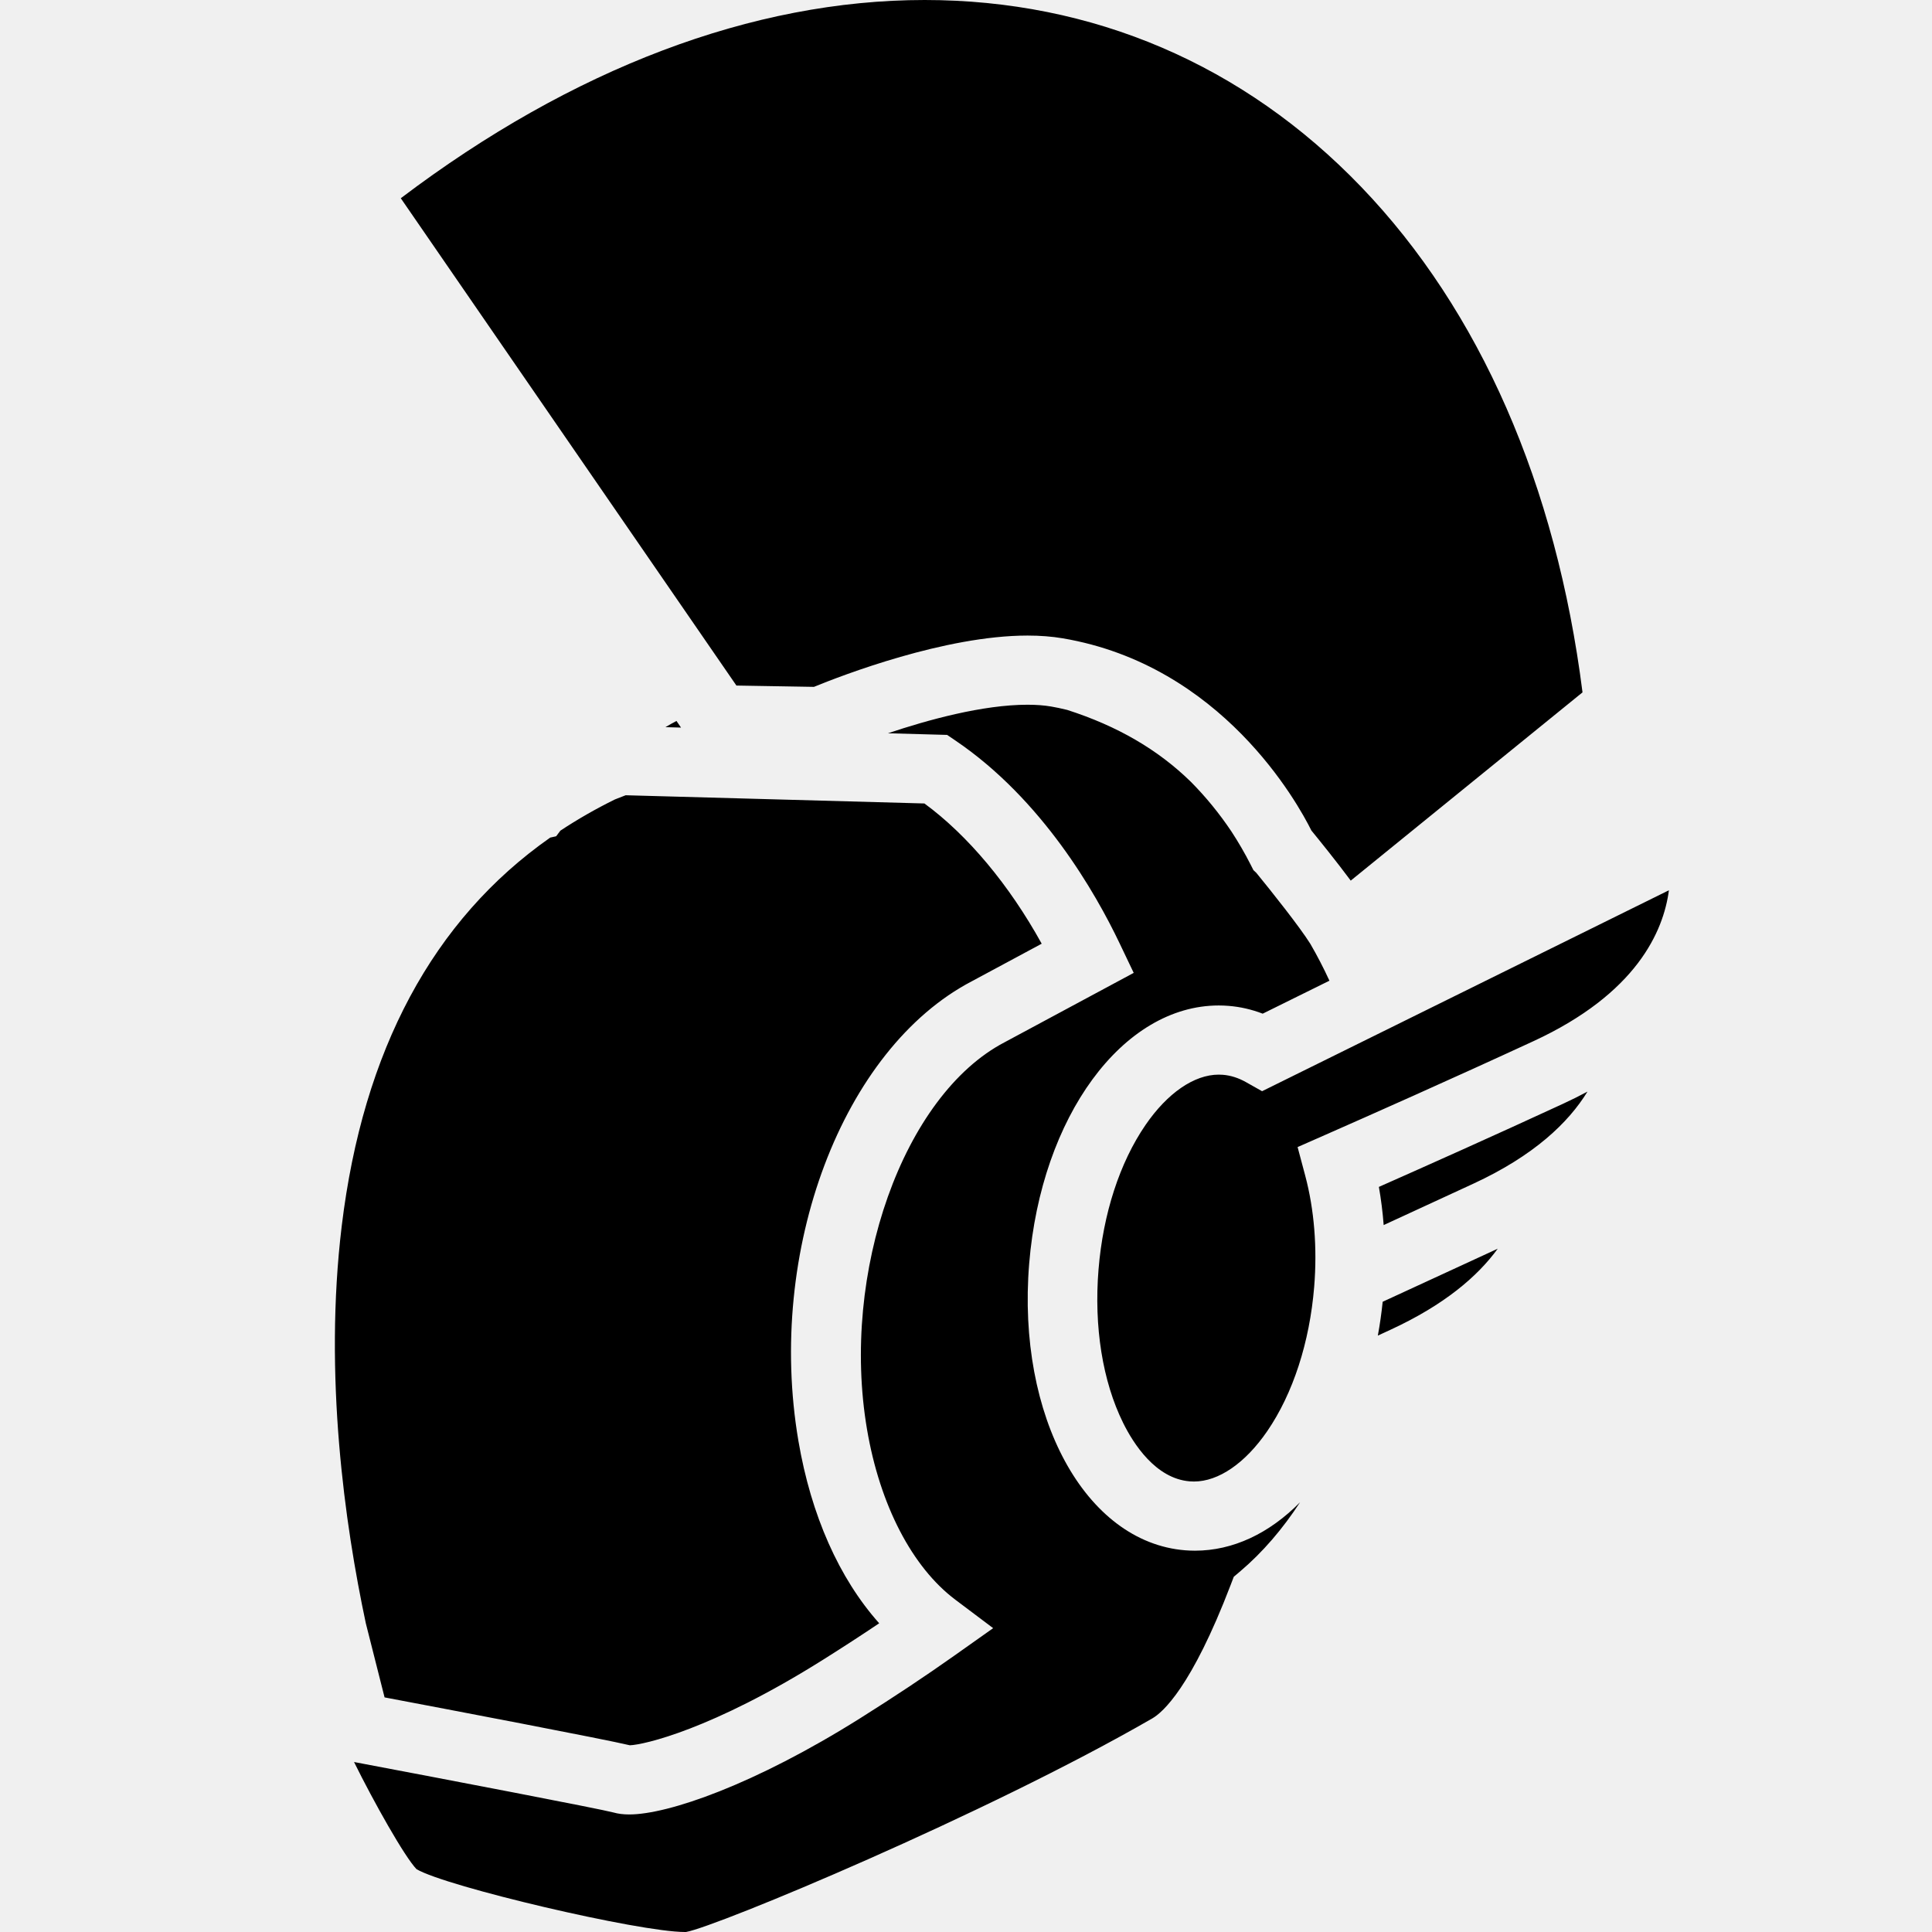
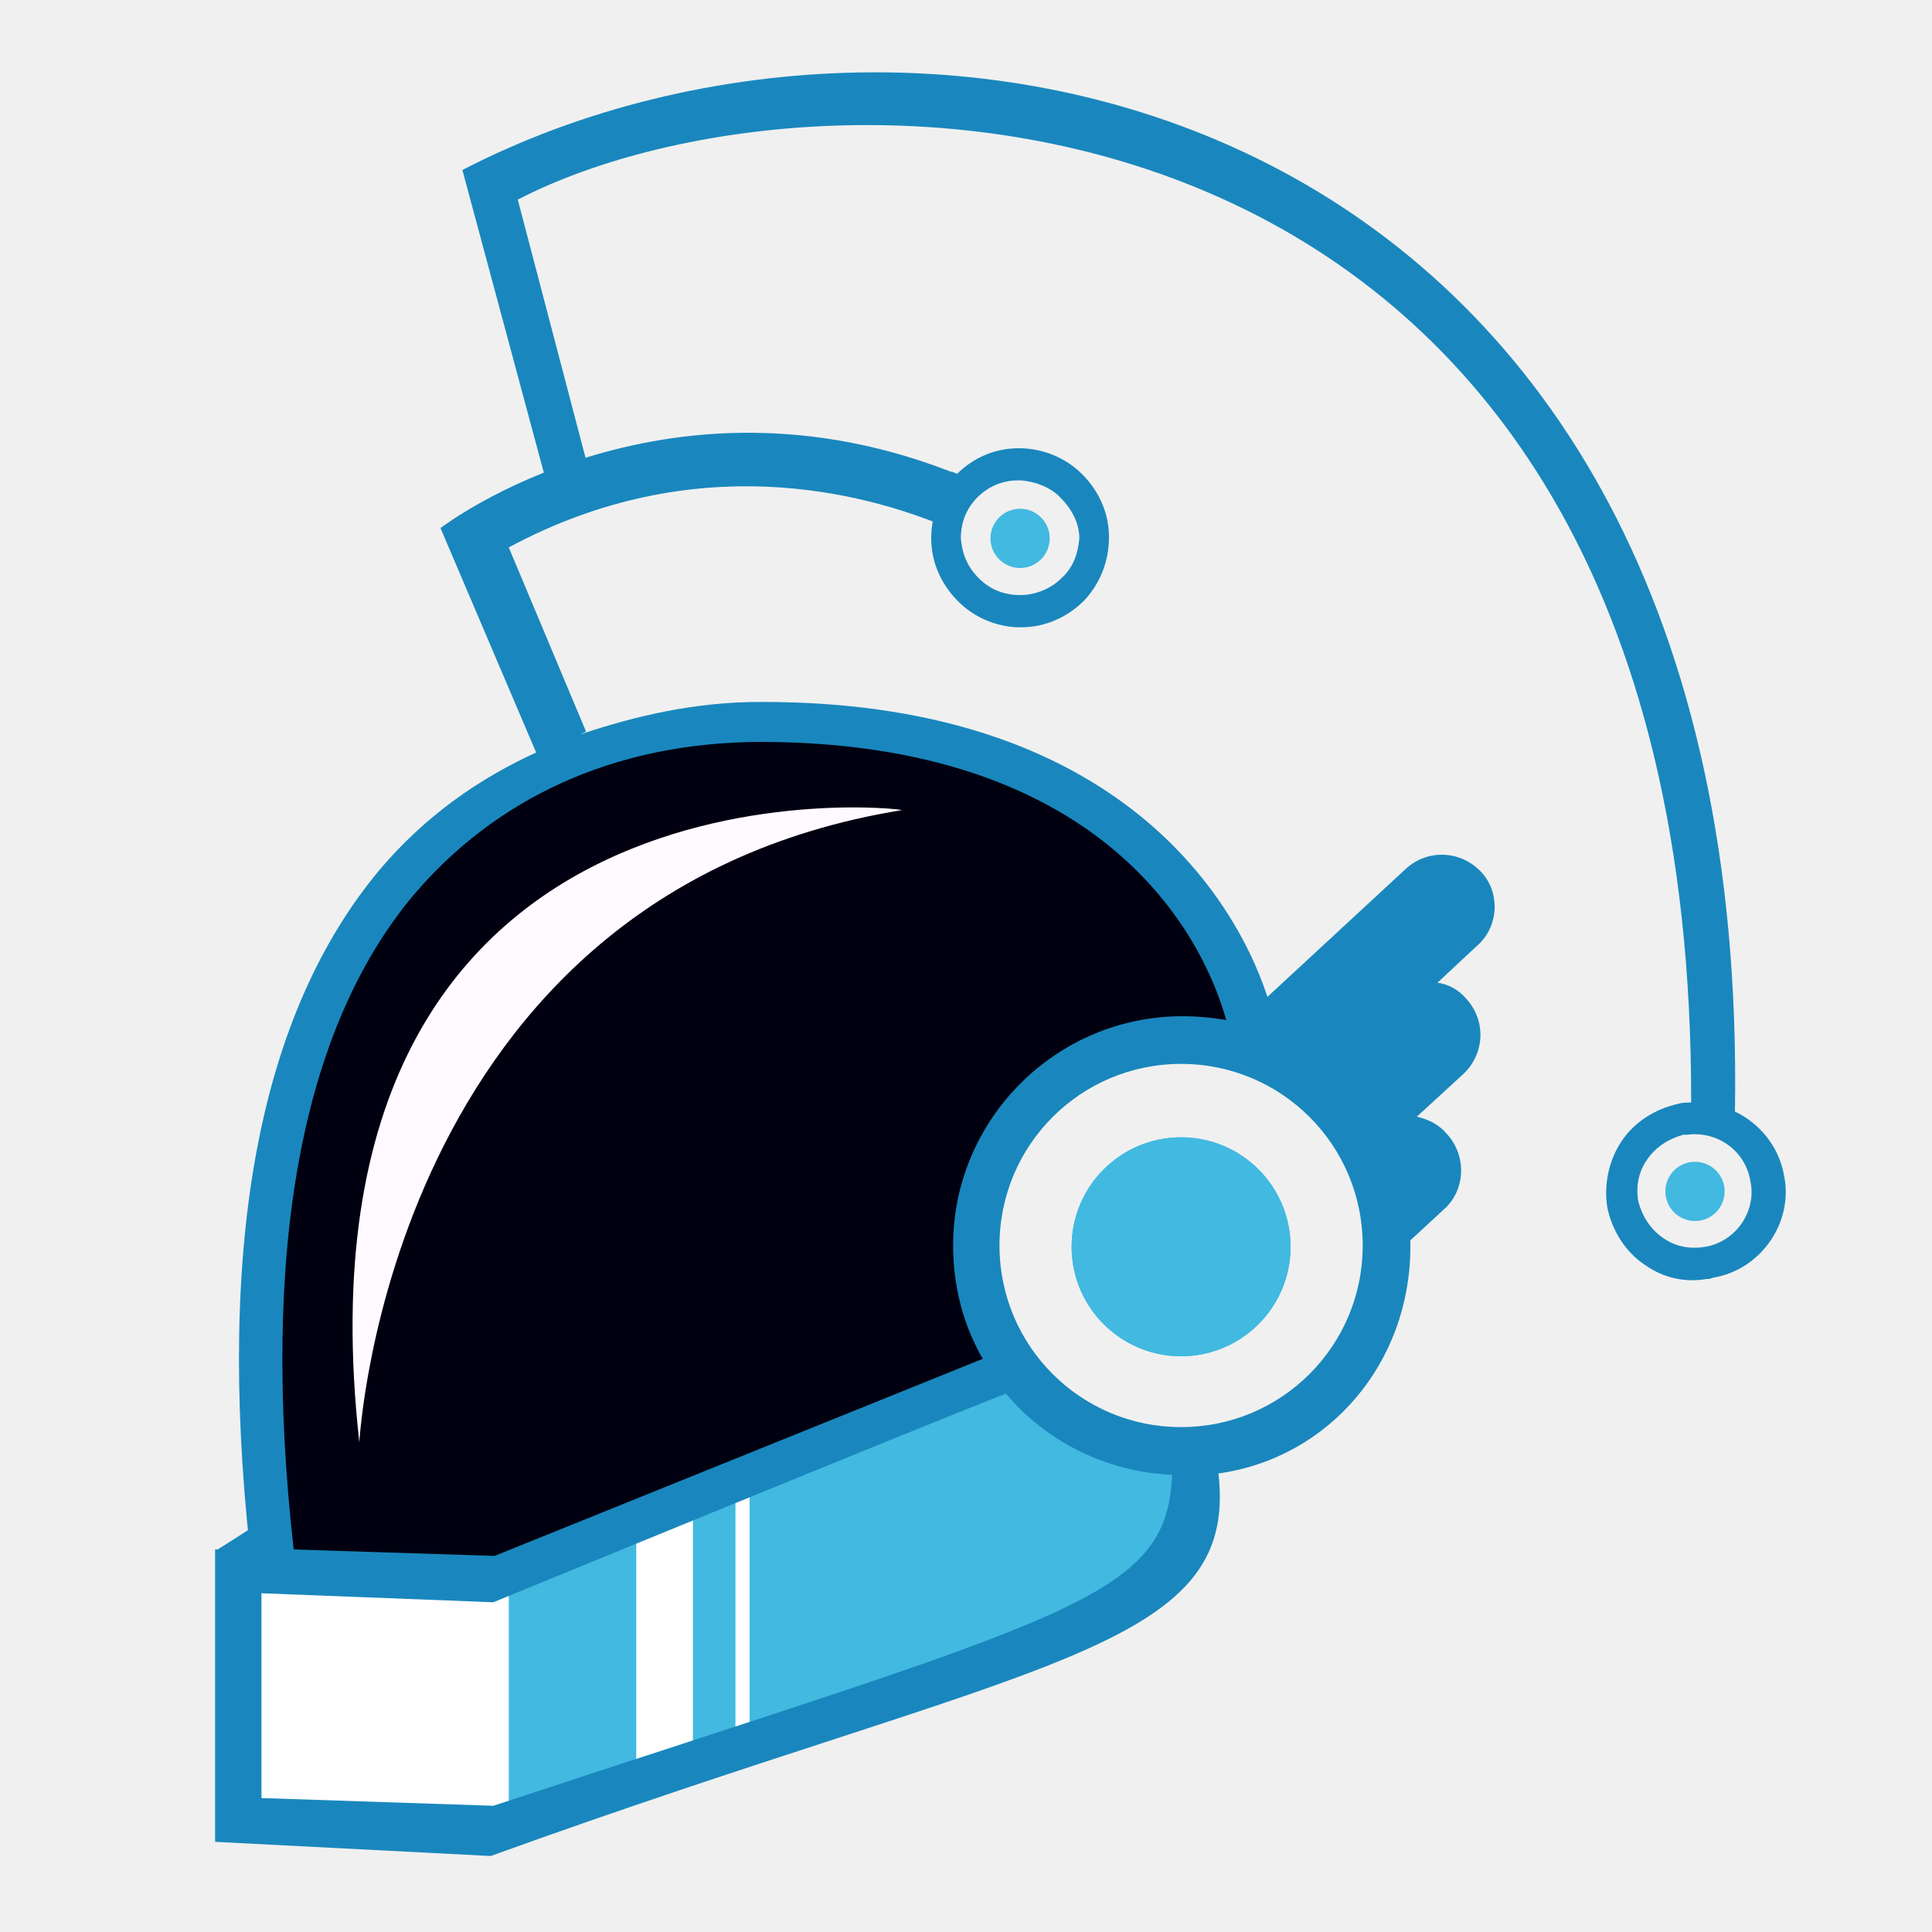
- <svg xmlns="http://www.w3.org/2000/svg" width="150px" height="150px" viewBox="0 0 150 150" version="1.1">
-   <defs />
-   <g id="app-icons" stroke="none" stroke-width="1" fill="none" fill-rule="evenodd">
-     <g id="safari-pinned-tab" fill="#000000">
-       <path d="M92.699,115.025 C92.59,115.025 92.481,115.021 92.372,115.012 C89.716,114.797 87.989,112.073 87.197,110.467 C85.603,107.24 84.926,103.009 85.29,98.554 C85.642,94.238 86.936,90.258 88.934,87.347 C90.64,84.86 92.714,83.434 94.624,83.434 C94.732,83.434 94.842,83.439 94.951,83.447 C95.553,83.496 96.154,83.688 96.738,84.017 L97.987,84.721 L129.574,69.12 C129.153,72.318 127.054,77.139 119.068,80.831 C112.712,83.769 106.181,86.665 102.853,88.13 L100.745,89.058 L101.336,91.273 C102.038,93.904 102.279,96.889 102.033,99.905 C101.68,104.221 100.386,108.201 98.389,111.113 C96.683,113.599 94.609,115.025 92.699,115.025 L92.699,115.025 Z M104.871,68.371 C103.725,66.831 102.412,65.21 101.816,64.482 C100.763,62.364 94.872,51.652 82.502,49.557 C81.668,49.416 80.75,49.345 79.776,49.345 C73.378,49.345 65.372,52.436 63.194,53.328 L57.175,53.226 L31.117,15.391 C44.43,5.313 58.447,0 71.788,0 C84.842,0 96.563,5.018 105.684,14.512 C114.898,24.102 120.823,37.648 122.866,53.755 L104.871,68.371 Z M48.903,135.503 C46.888,135.02 34.92,132.743 29.858,131.785 L28.402,126.03 C26.77,118.359 25.126,106.796 26.533,95.176 C28.184,81.54 33.628,71.402 42.719,65.03 L43.18,64.928 L43.506,64.493 C44.839,63.611 46.26,62.797 47.739,62.069 C48.002,61.962 48.279,61.855 48.576,61.743 L71.772,62.381 C75.142,64.852 78.362,68.712 80.877,73.269 L75.458,76.182 C65.408,81.431 59.478,97.113 61.988,111.87 C62.972,117.657 65.158,122.556 68.26,126.031 C66.884,126.957 65.442,127.893 63.906,128.859 C55.267,134.29 49.969,135.468 48.903,135.503 Z M107.428,95.114 C107.351,94.105 107.226,93.114 107.056,92.151 C110.661,90.555 116.065,88.142 121.347,85.7 C122.004,85.397 122.639,85.08 123.252,84.752 C121.772,87.164 119.1,89.724 114.389,91.902 C111.835,93.082 109.49,94.165 107.428,95.114 Z M106.975,103.696 C107.134,102.835 107.259,101.958 107.351,101.068 C109.814,99.934 112.855,98.533 116.284,96.949 C114.708,99.114 112.126,101.315 107.987,103.228 C107.644,103.387 107.307,103.542 106.975,103.696 Z M51.664,56.456 C51.945,56.289 52.231,56.129 52.521,55.975 L52.875,56.489 L51.664,56.456 Z M53.175,150 C49.623,150 34.648,146.485 32.341,145.123 C31.414,144.166 29.02,139.907 27.487,136.802 C34.858,138.195 46.57,140.437 47.626,140.72 C47.989,140.823 48.394,140.874 48.856,140.874 C51.865,140.874 58.579,138.562 66.794,133.397 C69.456,131.724 71.85,130.132 74.111,128.531 L77.108,126.41 L74.175,124.203 C70.815,121.676 68.315,116.855 67.315,110.975 C65.244,98.79 70.136,85.027 77.999,80.92 L88.021,75.534 L86.923,73.233 C85.054,69.315 80.915,62.062 74.189,57.502 L73.534,57.058 L68.939,56.931 C72.03,55.892 76.301,54.715 79.776,54.715 C80.447,54.715 81.059,54.76 81.595,54.851 C81.974,54.915 82.376,55 82.856,55.117 C86.761,56.371 89.906,58.201 92.468,60.709 C93.625,61.877 94.682,63.172 95.609,64.558 C96.145,65.376 96.653,66.251 97.104,67.139 L97.316,67.557 L97.54,67.768 C98.761,69.26 100.897,71.949 101.729,73.271 C102.26,74.184 102.758,75.144 103.217,76.141 L98.036,78.701 C97.177,78.371 96.292,78.168 95.389,78.096 C95.135,78.075 94.878,78.065 94.624,78.065 C87.166,78.065 80.838,86.686 79.904,98.12 C78.936,109.967 84.254,119.738 92.011,120.364 C92.264,120.384 92.521,120.395 92.775,120.395 C95.727,120.395 98.546,119.057 100.938,116.633 C99.577,118.722 98.023,120.525 96.316,121.975 L95.79,122.421 L95.545,123.062 C92.511,130.99 90.281,132.945 89.463,133.417 C76.56,140.868 55.658,149.571 53.271,149.998 C53.242,150 53.21,150 53.175,150 Z" id="Combined-Shape" />
-     </g>
-   </g>
+ <svg xmlns="http://www.w3.org/2000/svg" version="1.1" id="icon" x="0px" y="0px" viewBox="-345 520.5 150 150" style="enable-background:new -345 520.5 150 150;" xml:space="preserve">
+   <style type="text/css">
+ 	.st0{fill:#010011;}
+ 	.st1{fill:#42B9E0;}
+ 	.st2{fill:#FFFFFF;}
+ 	.st3{fill:#1987BD;}
+ 	.st4{fill:#FFFAFF;}
+ </style>
+   <path id="XMLID_299_" class="st0" d="M-324.2,641.6v-21.8l1.2-15.3l11.4-18.6l11.8-6.6c0,0,10.6-2.1,10.9-2.1  c0.3,0,23.1,2.4,23.1,2.4l10.5,6.2l1.9,3.5l6.8,13.3c0,0-13.8-0.1-13.9,0.2c-0.1,0.3-6.2,5.1-6.3,5.5c-0.1,0.3-2.2,7-2.2,7.3  s1,8.5,1,8.5l2.3,4l-32,10.5c0,0-12.2,4.5-12.5,4.5S-324.2,641.6-324.2,641.6z" />
+   <circle id="XMLID_298_" class="st1" cx="-253.3" cy="617.3" r="8.5" />
+   <circle id="XMLID_297_" class="st1" cx="-253.3" cy="617.3" r="8.5" />
+   <polygon id="XMLID_296_" class="st2" points="-314.3,644.2 -314.3,661.7 -326.7,660.3 -326,642.8 -315,642.1 " />
+   <polygon id="XMLID_295_" class="st1" points="-307.7,643.3 -307.7,661.7 -303.6,660.1 -258,646.1 -253.1,640.1 -252.4,633.8   -259.8,632 -265.8,626.6 " />
+   <polygon id="XMLID_294_" class="st2" points="-295.6,638.8 -295.6,658.3 -291.2,656.5 -291.2,636.6 " />
+   <polygon id="XMLID_293_" class="st2" points="-287.9,636.6 -287.9,656.1 -286.8,654.3 -286.8,634.4 " />
+   <polygon id="XMLID_292_" class="st2" points="-315.4,642.9 -315.4,661.7 -305.5,661.4 -305.5,641.7 " />
+   <path id="XMLID_286_" class="st3" d="M-230,588.2c-1.6-1.7-4.2-1.8-5.9-0.2l-10.7,9.9c-1.8-5.6-9.9-23-39.4-22.9  c-5.1,0-9.7,1.1-13.9,2.5c-0.3-0.8-0.7-1.7-1-2.5c-0.4,0.8-1,1.4-1.5,2.2c-0.2,0.5-0.6,0.7-1,0.9c0.1,0.2,0.2,0.5,0.3,0.7  c-4.9,2.2-9,5.2-12.4,9.2c-9.3,11.1-12.7,28.7-10.1,52.8h-2.7v22.7l21.4,1.1c42.3-15.3,58.1-15.8,56.5-29.7  c8.6-1.2,14.9-8.6,14.9-17.6c0-0.2,0-0.3,0-0.5l2.6-2.4c1.7-1.5,1.8-4.2,0.2-5.9c-0.6-0.7-1.4-1.1-2.3-1.3l3.6-3.3  c1.7-1.6,1.8-4.2,0.2-5.9c-0.6-0.7-1.4-1.1-2.2-1.2l3-2.8C-228.6,592.5-228.5,589.8-230,588.2z M-312.9,590  c6.2-7.3,15.3-11.9,27.1-11.9c28.4,0.1,34.8,17.2,36,21.6c-1.1-0.2-2.3-0.3-3.4-0.3c-9.8,0-17.8,8-17.8,17.8c0,3.2,0.8,6.2,2.3,8.8  l-37.9,15.3l0,0l-15.6-0.5C-324.8,617.6-321.6,600.4-312.9,590z M-266.6,625.2L-266.6,625.2C-266.6,625.1-266.6,625.1-266.6,625.2z   M-306.7,660.7l-18-0.6v-15.9l18,0.7c0,0,33.6-13.8,39.8-16.2c3.1,3.7,7.8,6.1,12.9,6.3C-254.4,644.7-261.8,645.9-306.7,660.7z   M-253.3,631.3c-7.8,0-14.1-6.3-14.1-14.1c0-7.8,6.3-14.1,14.1-14.1c7.8,0,14.1,6.3,14.1,14.1C-239.2,625-245.5,631.3-253.3,631.3z" />
+   <path id="XMLID_283_" class="st3" d="M-206.5,611.7L-206.5,611.7c-0.4-2.2-1.9-4-3.8-4.9c1.3-78.4-62.3-92-98.8-73.1l6.7,24.9  c0.7-0.2,1.5-0.2,2.3-0.3c0.4-0.1,0.7-0.1,1.1-0.2l-5.8-22.1c24.1-12.5,91.3-11.1,91.1,70.1c-0.3,0-0.7,0-1,0.1  c-1.8,0.4-3.4,1.4-4.4,2.9c-1,1.5-1.4,3.4-1.1,5.2c0.4,1.8,1.4,3.4,2.9,4.4c1.4,1,3.1,1.4,4.8,1.1c0.1,0,0.3,0,0.5-0.1  C-208.3,619.1-205.7,615.4-206.5,611.7z M-212.6,617.3c-1.2,0.2-2.3,0-3.3-0.7c-1-0.7-1.6-1.7-1.9-2.8c-0.2-1.2,0-2.3,0.7-3.3  c0.7-1,1.7-1.6,2.8-1.9c0.1,0,0.2,0,0.3,0c2.3-0.3,4.5,1.2,4.9,3.6C-208.6,614.5-210.2,616.9-212.6,617.3z" />
+   <path id="XMLID_282_" class="st4" d="M-317.1,632.5c0,0,2.2-42.6,42.1-49.1C-274.3,583.3-323.2,577.6-317.1,632.5z" />
+   <path id="XMLID_281_" class="st3" d="M-271.8,561.3c0.2-1.4,1.2-2.7,2.5-3.4c-23.5-10.3-41.5,3.6-41.5,3.6l7.5,17.6l3.8-1.8l-6-14.3  C-291,555.2-277.9,558.8-271.8,561.3z" />
+   <circle id="XMLID_280_" class="st1" cx="-265.8" cy="562.3" r="2.3" />
+   <circle id="XMLID_279_" class="st1" cx="-213.4" cy="613" r="2.3" />
+   <path id="XMLID_276_" class="st3" d="M-258.9,562.2c0-1.9-0.8-3.6-2.1-4.9c-1.3-1.3-3.1-2-4.9-2c-1.8,0-3.5,0.7-4.8,2  c-0.1-0.1-0.3-0.1-0.4-0.2c-0.6,1-1.1,2-1.6,3c0.1,0,0.2,0.1,0.3,0.1c-0.2,0.7-0.3,1.4-0.3,2.1c0,1.9,0.8,3.6,2.1,4.9  c1.2,1.2,2.8,1.9,4.5,2c0.1,0,0.3,0,0.4,0c1.9,0,3.6-0.8,4.9-2.1C-259.6,565.8-258.9,564.1-258.9,562.2z M-261.2,562.3  c-0.1,1.2-0.5,2.3-1.4,3.1c-0.8,0.8-2,1.3-3.2,1.3c-1.2,0-2.3-0.4-3.2-1.3s-1.3-1.9-1.4-3.1c0-1.2,0.4-2.3,1.3-3.2  c0.8-0.8,1.9-1.3,3.1-1.3c0.1,0,0.2,0,0.3,0c1.1,0.1,2.2,0.5,3,1.3C-261.8,560-261.2,561.1-261.2,562.3L-261.2,562.3z" />
+   <path id="XMLID_275_" class="st3" d="M-325.3,639c-0.1,0.1-2.8,1.8-2.8,1.8l3.3,0.3L-325.3,639z" />
</svg>
